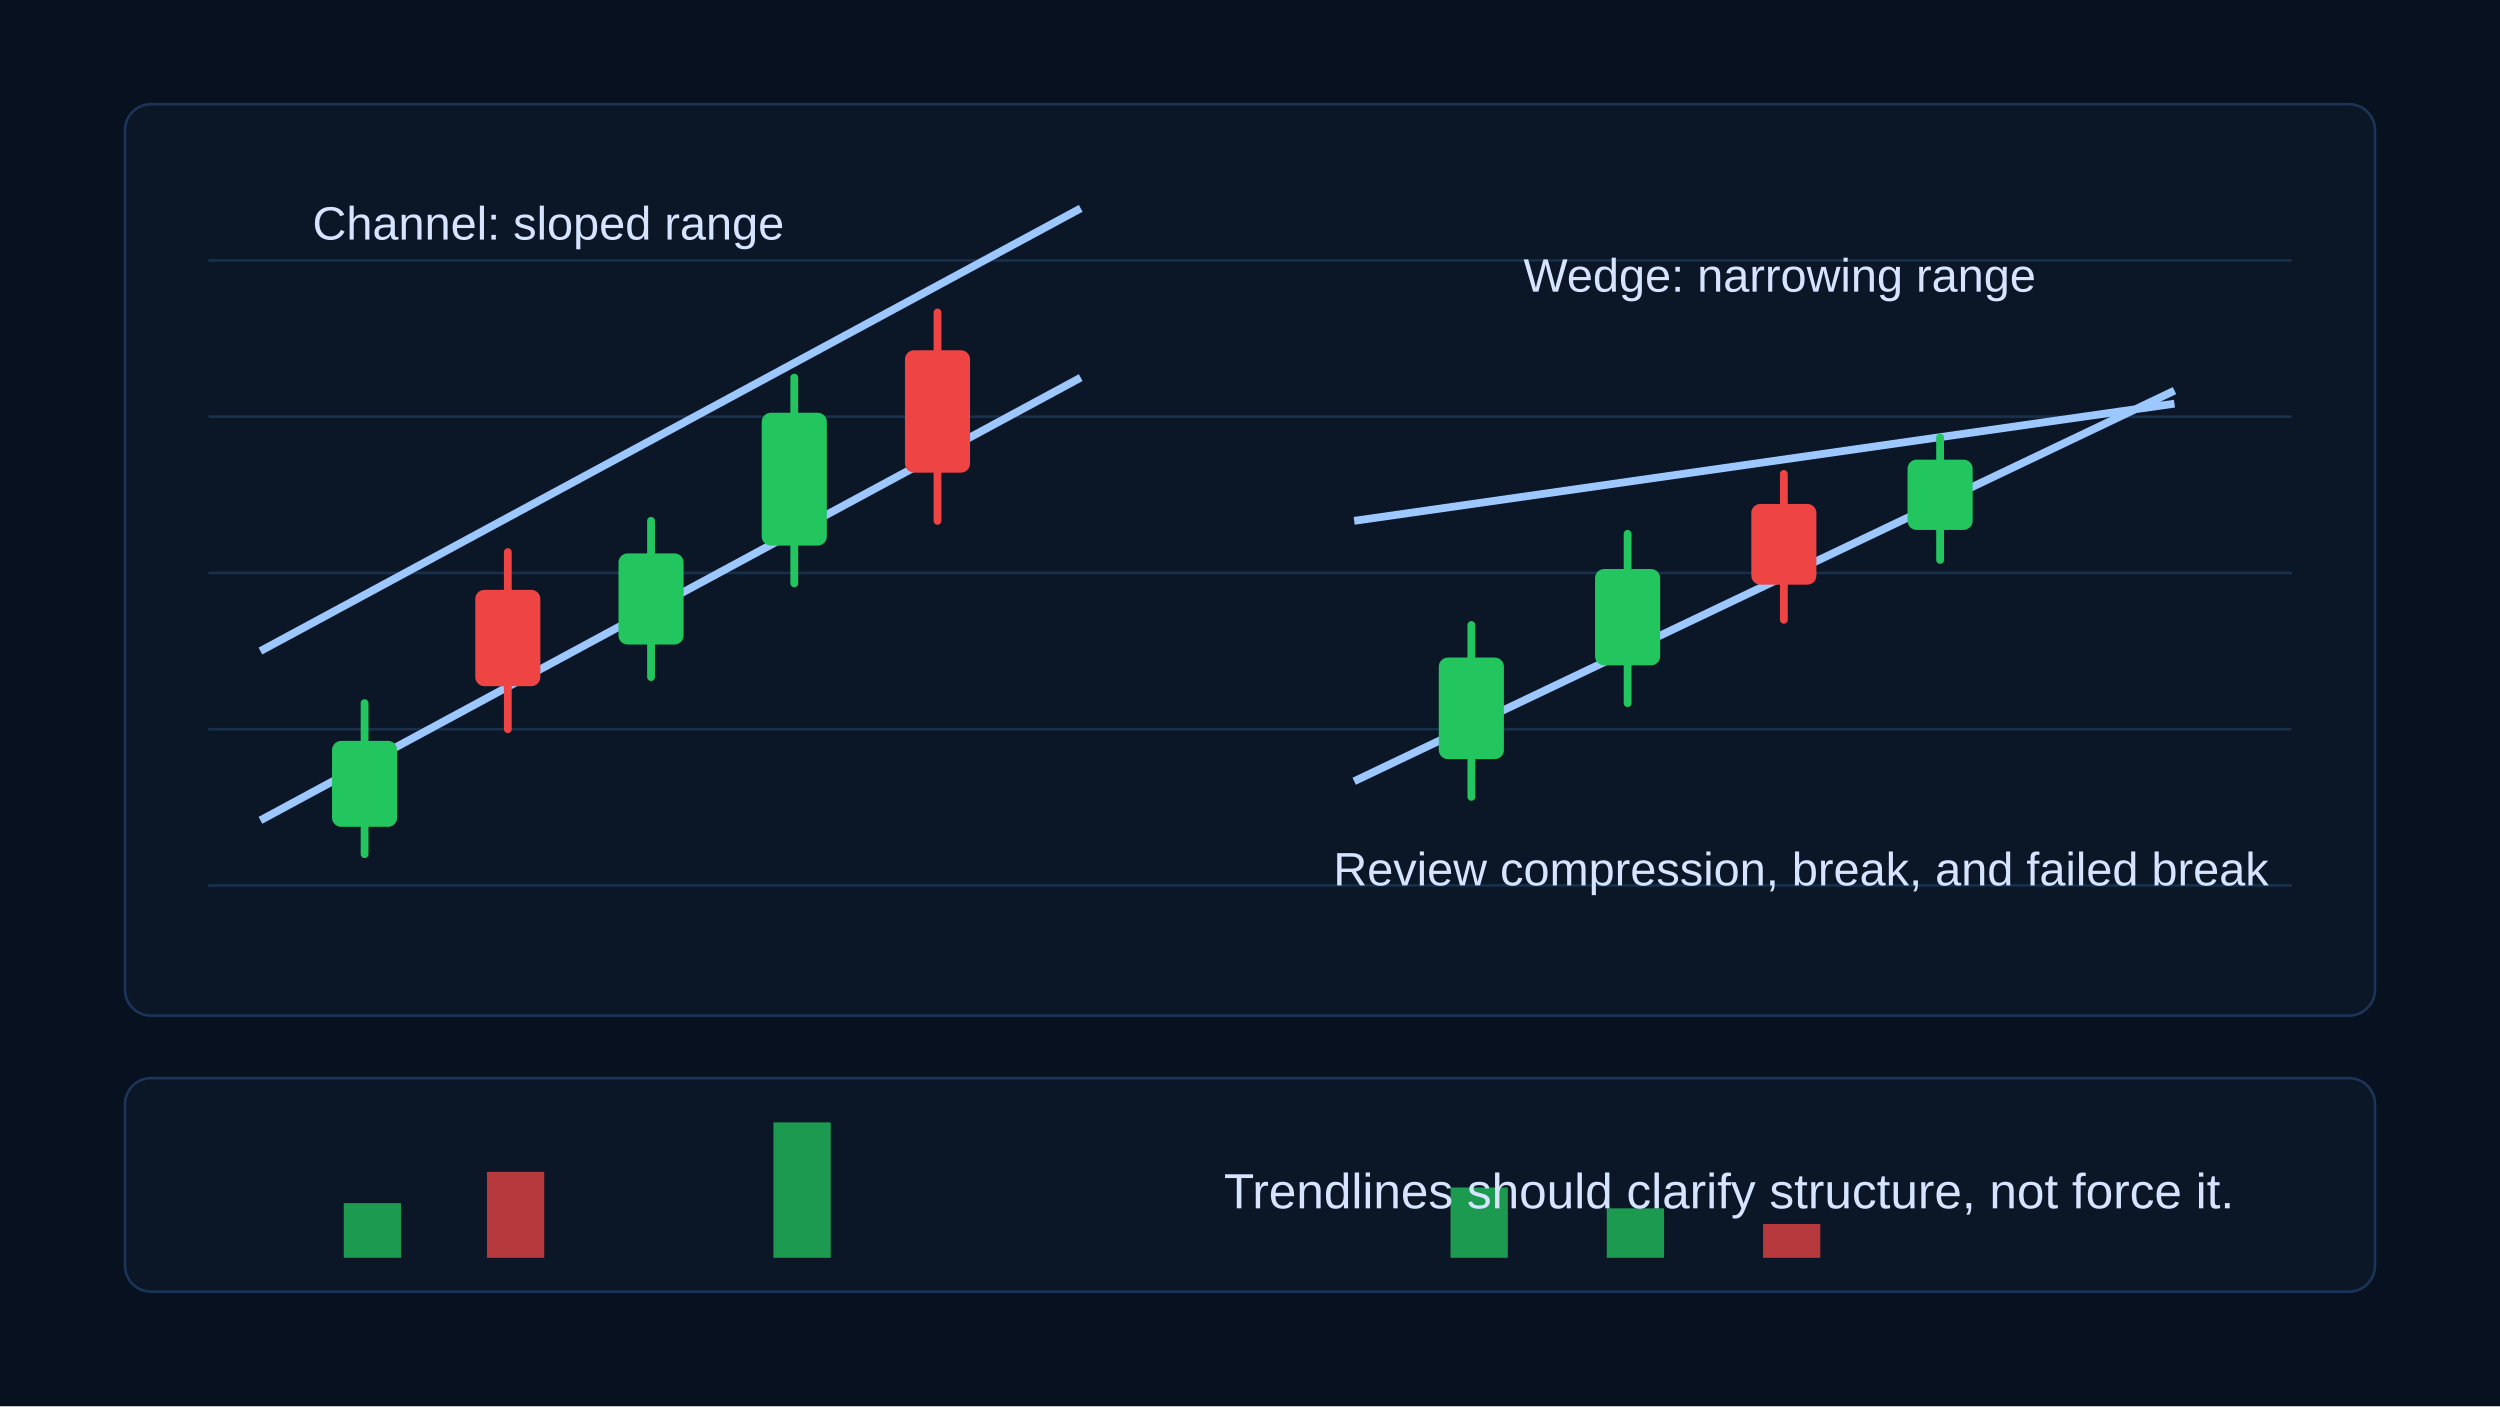
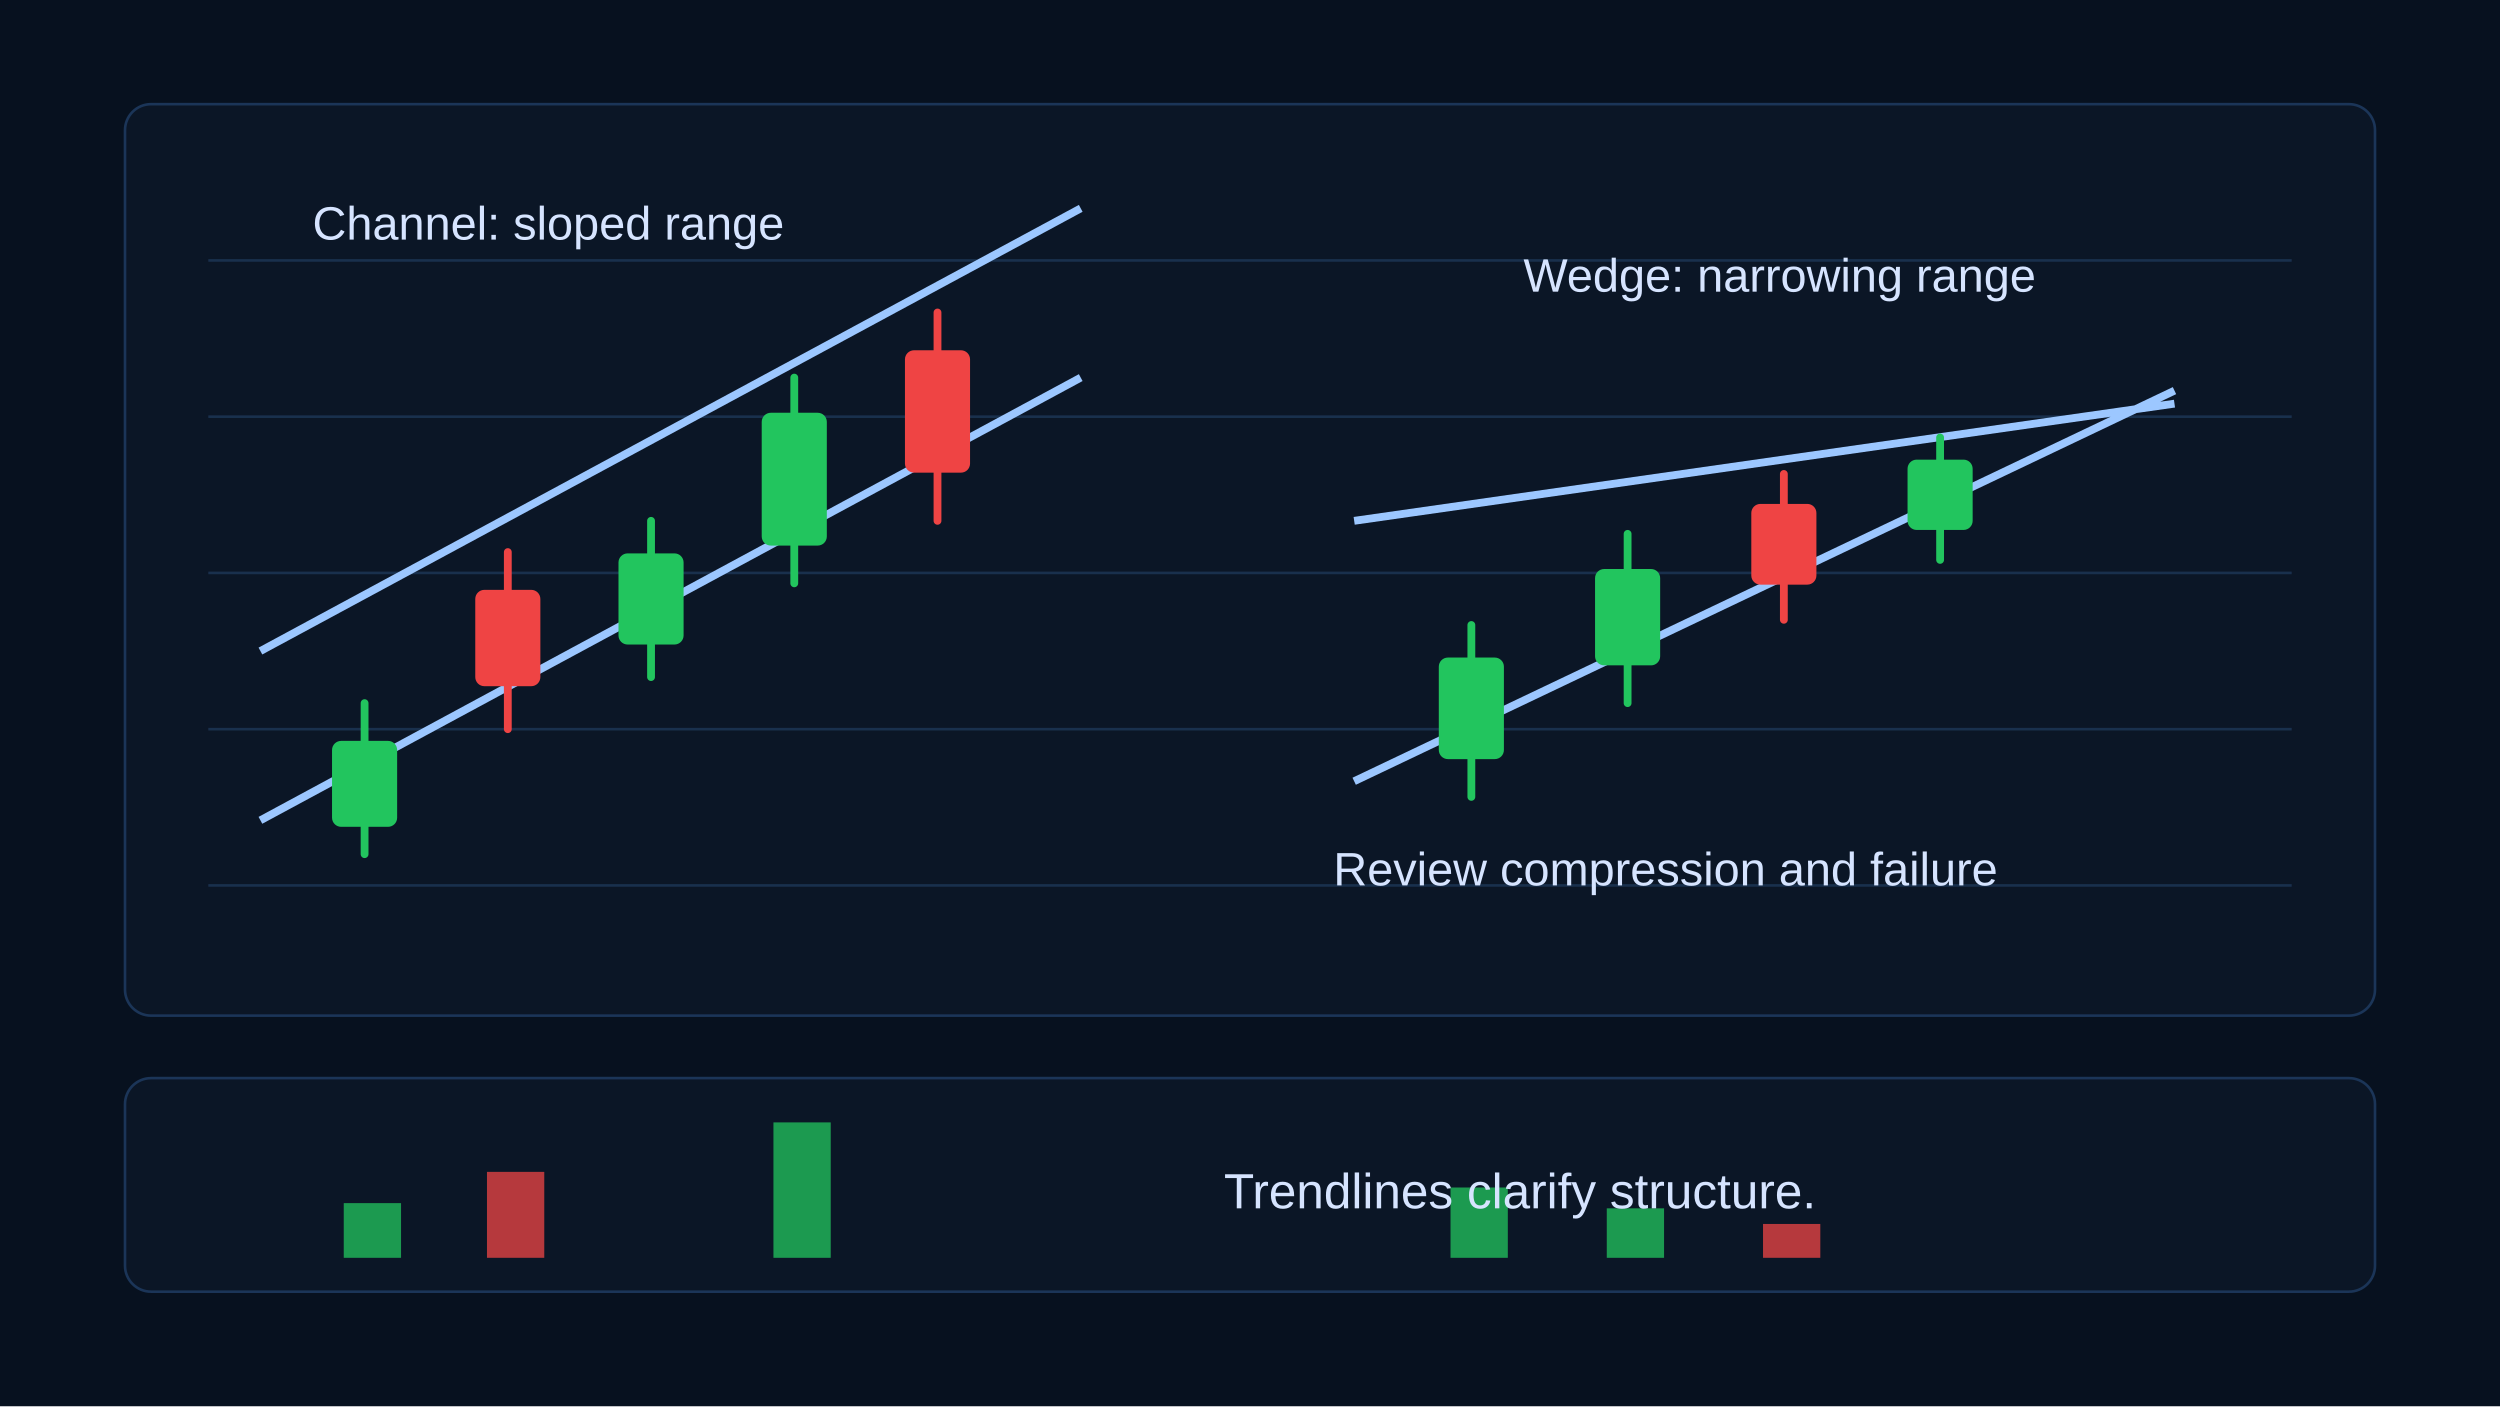
<svg xmlns="http://www.w3.org/2000/svg" width="960" height="540" viewBox="0 0 960 540" role="img" aria-labelledby="title desc">
  <rect width="960" height="540" fill="#07111f" />
  <rect x="48" y="40" width="864" height="350" rx="10" fill="#0b1626" stroke="#1b3558" />
  <g stroke="#19304d">
    <path d="M80 100H880M80 160H880M80 220H880M80 280H880M80 340H880" />
  </g>
  <path d="M100 315L415 145M100 250L415 80" stroke="#9cc7ff" stroke-width="3" />
  <path d="M520 300L835 150M520 200L835 155" stroke="#9cc7ff" stroke-width="3" />
  <text x="120" y="92" fill="#d6e4ff" font-family="Arial" font-size="18">Channel: sloped range</text>
  <text x="585" y="112" fill="#d6e4ff" font-family="Arial" font-size="18">Wedge: narrowing range</text>
  <g stroke-width="3" stroke-linecap="round">
    <g stroke="#22c55e" fill="#22c55e">
      <line x1="140" y1="270" x2="140" y2="328" />
      <rect x="129" y="286" width="22" height="30" rx="2" />
    </g>
    <g stroke="#ef4444" fill="#ef4444">
      <line x1="195" y1="212" x2="195" y2="280" />
      <rect x="184" y="228" width="22" height="34" rx="2" />
    </g>
    <g stroke="#22c55e" fill="#22c55e">
      <line x1="250" y1="200" x2="250" y2="260" />
      <rect x="239" y="214" width="22" height="32" rx="2" />
    </g>
    <g stroke="#22c55e" fill="#22c55e">
      <line x1="305" y1="145" x2="305" y2="224" />
      <rect x="294" y="160" width="22" height="48" rx="2" />
    </g>
    <g stroke="#ef4444" fill="#ef4444">
      <line x1="360" y1="120" x2="360" y2="200" />
      <rect x="349" y="136" width="22" height="44" rx="2" />
    </g>
    <g stroke="#22c55e" fill="#22c55e">
      <line x1="565" y1="240" x2="565" y2="306" />
      <rect x="554" y="254" width="22" height="36" rx="2" />
    </g>
    <g stroke="#22c55e" fill="#22c55e">
      <line x1="625" y1="205" x2="625" y2="270" />
      <rect x="614" y="220" width="22" height="34" rx="2" />
    </g>
    <g stroke="#ef4444" fill="#ef4444">
      <line x1="685" y1="182" x2="685" y2="238" />
      <rect x="674" y="195" width="22" height="28" rx="2" />
    </g>
    <g stroke="#22c55e" fill="#22c55e">
      <line x1="745" y1="168" x2="745" y2="215" />
      <rect x="734" y="178" width="22" height="24" rx="2" />
    </g>
  </g>
-   <text x="512" y="340" fill="#d6e4ff" font-family="Arial" font-size="18">Review compression, break, and failed break</text>
+   <text x="512" y="340" fill="#d6e4ff" font-family="Arial" font-size="18">Review compression and failure</text>
  <rect x="48" y="414" width="864" height="82" rx="10" fill="#0b1626" stroke="#1b3558" />
  <g>
    <rect x="132" y="462" width="22" height="21" fill="#22c55e" opacity=".75" />
    <rect x="187" y="450" width="22" height="33" fill="#ef4444" opacity=".75" />
    <rect x="297" y="431" width="22" height="52" fill="#22c55e" opacity=".75" />
    <rect x="557" y="456" width="22" height="27" fill="#22c55e" opacity=".75" />
    <rect x="617" y="464" width="22" height="19" fill="#22c55e" opacity=".75" />
    <rect x="677" y="470" width="22" height="13" fill="#ef4444" opacity=".75" />
  </g>
-   <text x="470" y="464" fill="#d6e4ff" font-family="Arial" font-size="19">Trendlines should clarify structure, not force it.</text>
+   <text x="470" y="464" fill="#d6e4ff" font-family="Arial" font-size="19">Trendlines clarify structure.</text>
</svg>
